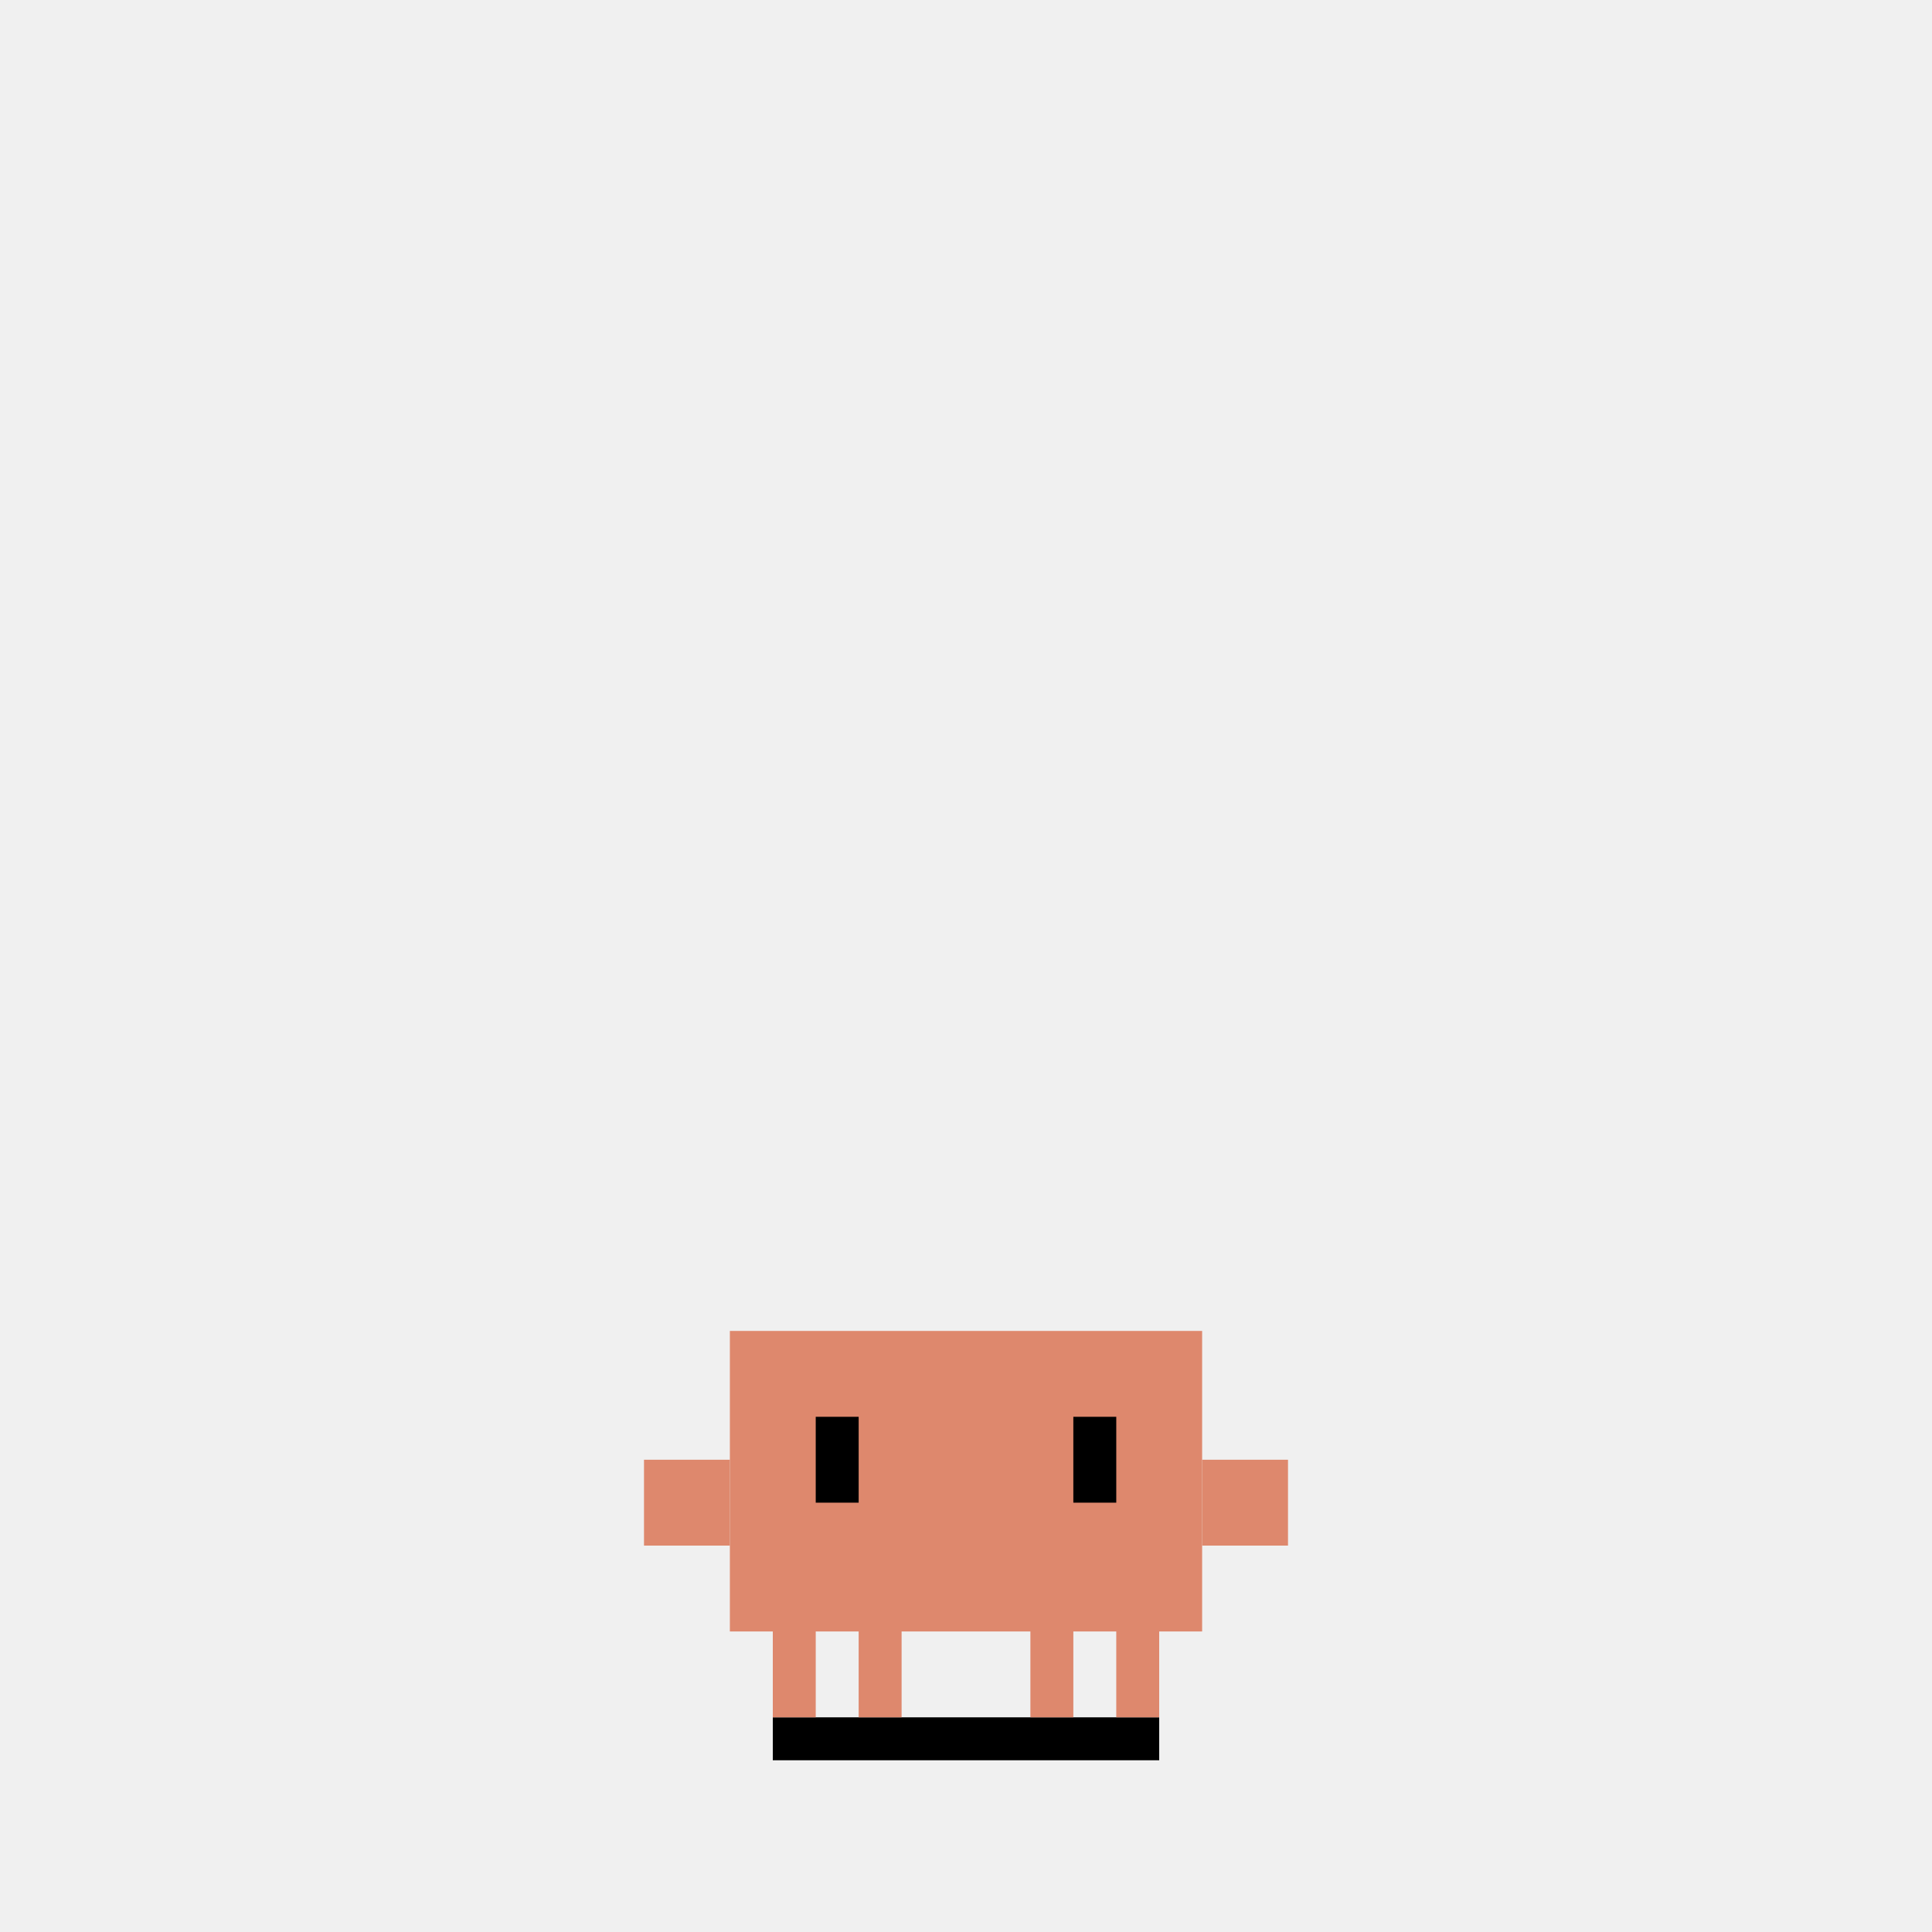
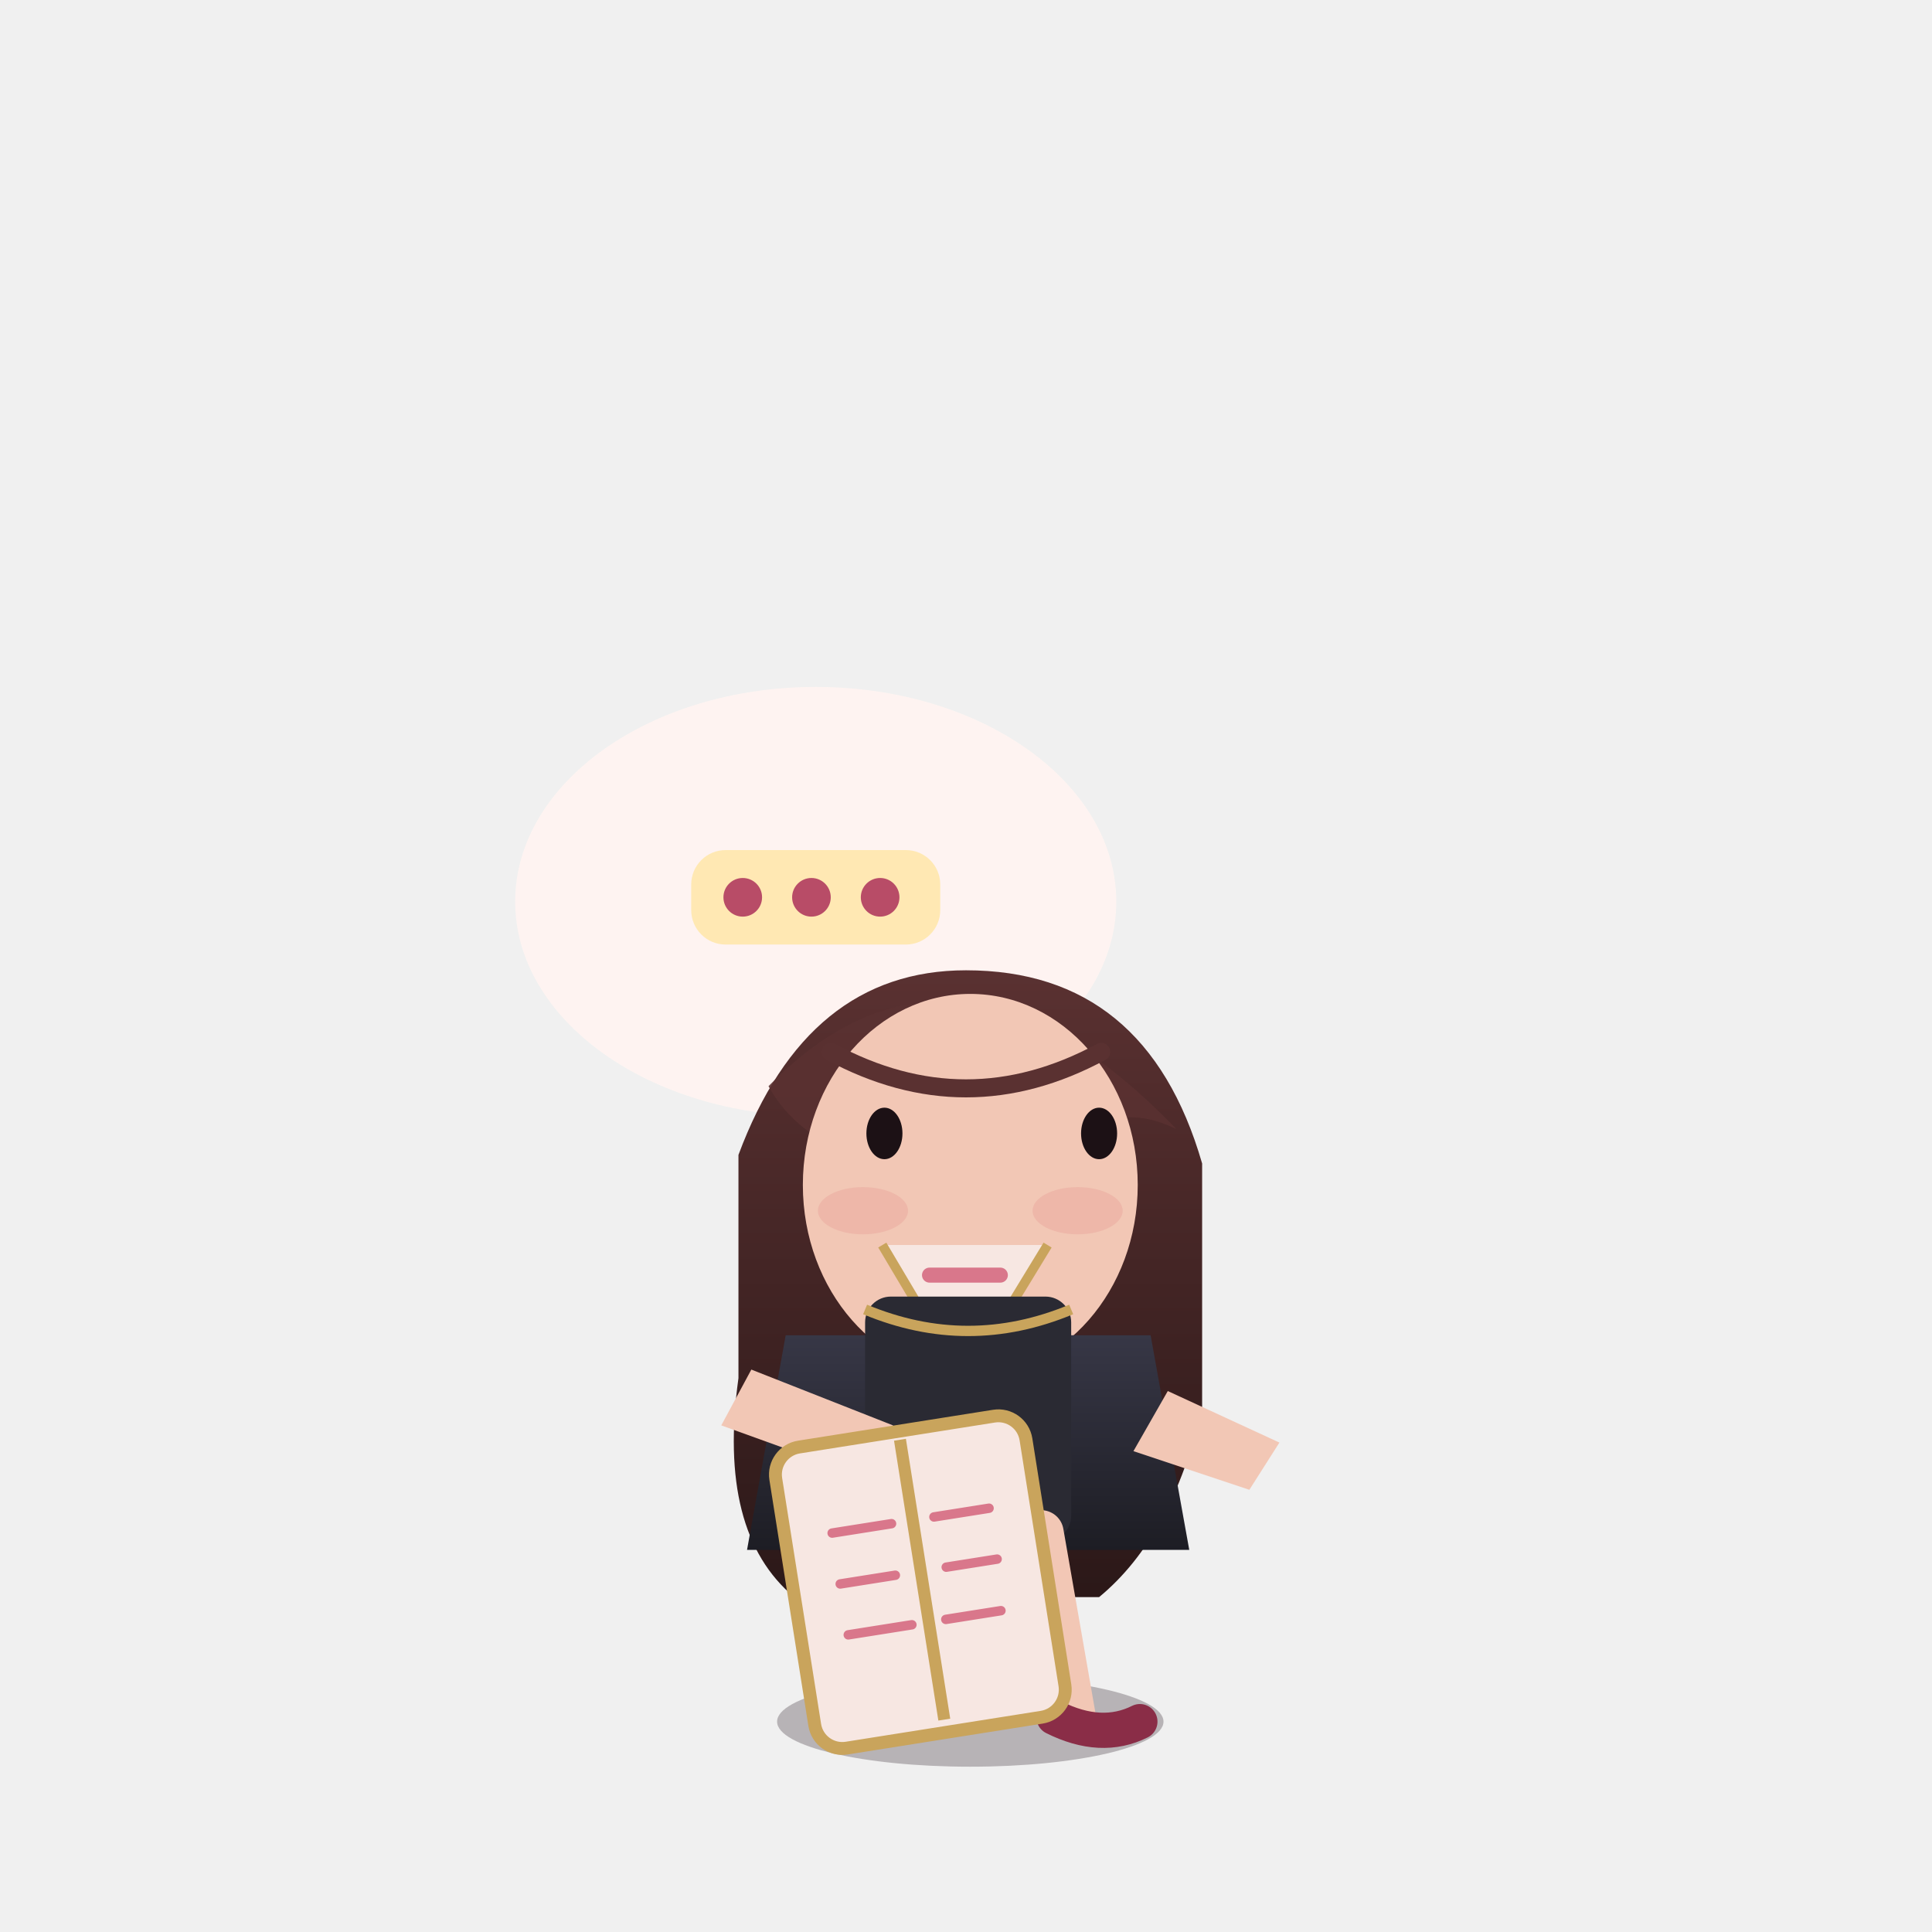
<svg xmlns="http://www.w3.org/2000/svg" viewBox="-15 -25 45 45" width="500" height="500">
  <defs>
+     <linearGradient id="hair-grad" x1="0" y1="0" x2="0" y2="1">
+       <stop offset="0%" stop-color="#5A3131" />
+       <stop offset="100%" stop-color="#2B1818" />
+     </linearGradient>
+     <linearGradient id="blazer-grad" x1="0" y1="0" x2="0" y2="1">
+       <stop offset="0%" stop-color="#373746" />
+       <stop offset="100%" stop-color="#1D1D24" />
+     </linearGradient>
    <style>
-       /* ═══ Independent animations (always running) ═══ */
- 
-       .breathe {
-         transform-origin: 7.5px 13px;
-         animation: breathe 3.2s infinite ease-in-out;
+       .body-float { transform-origin: 7.5px 10px; animation: bodyFloat 3.8s infinite ease-in-out; }
+       .hair-sway { transform-origin: 7.5px 4.5px; animation: hairSway 4.8s infinite ease-in-out; }
+       .sparkle-pulse { animation: sparklePulse 1.8s infinite ease-in-out; }
+       .alert-pop { animation: alertPop 0.9s infinite ease-in-out; }
+       .sleep-breathe { transform-origin: 7.5px 10px; animation: sleepBreathe 4.6s infinite ease-in-out; }
+       .mini-hover { animation: miniHover 2.6s infinite ease-in-out; }
+       @keyframes bodyFloat {
+         0%,100% { transform: translate(0,0); }
+         50% { transform: translate(0,0.65px); }
      }
- 
-       .blink {
-         transform-origin: 7.5px 9px;
-         animation: blink 4s infinite linear;
+       @keyframes hairSway {
+         0%,100% { transform: rotate(0deg); }
+         50% { transform: rotate(-1.6deg); }
      }
- 
-       .leg-a {
-         animation: sneak-a 0.5s infinite linear;
-         transform-origin: top center;
-         transform-box: fill-box;
+       @keyframes sparklePulse {
+         0%,100% { opacity: 0.65; transform: scale(1); }
+         50% { opacity: 1; transform: scale(1.08); }
      }
-       .leg-b {
-         animation: sneak-b 0.5s infinite linear;
-         transform-origin: top center;
-         transform-box: fill-box;
+       @keyframes alertPop {
+         0%,100% { transform: translateY(0); }
+         50% { transform: translateY(-0.7px); }
      }
- 
-       .glass-wobble {
-         transform-origin: 14px 10px;
-         animation: glass-wobble 3s infinite ease-in-out;
+       @keyframes sleepBreathe {
+         0%,100% { transform: translate(0,0) scale(1,1); }
+         50% { transform: translate(0,0.8px) scale(1.02,0.98); }
      }
- 
-       /* ═══ Main 14s timeline ═══ */
- 
-       .body-main {
-         transform-origin: 7.5px 15px;
-         animation: body-main 14s infinite ease-in-out;
-       }
- 
-       .shadow-main {
-         transform-origin: 7.5px 15.5px;
-         animation: shadow-main 14s infinite ease-in-out;
-       }
- 
-       .arm-l {
-         transform-origin: 1px 10px;
-         animation: arm-l 14s infinite ease-in-out;
-       }
- 
-       .arm-r {
-         transform-origin: 14px 10px;
-         animation: arm-r 14s infinite ease-in-out;
-       }
- 
-       .glass-vis {
-         animation: glass-vis 14s infinite linear;
-       }
- 
-       .eye-squint {
-         transform-origin: 4.5px 9px;
-         animation: eye-squint 14s infinite ease-in-out;
-       }
- 
-       .legs-idle {
-         animation: legs-idle 14s infinite linear;
-       }
- 
-       .legs-sneak {
-         animation: legs-sneak 14s infinite linear;
-       }
- 
-       /* ═══ Independent keyframes ═══ */
- 
-       @keyframes breathe {
-         0%, 100% { transform: scale(1, 1) translate(0, 0); }
-         50% { transform: scale(1.02, 0.98) translate(0, 0.5px); }
-       }
- 
-       @keyframes blink {
-         0%, 10%, 100% { transform: scaleY(1); }
-         5% { transform: scaleY(0.1); }
-       }
- 
-       @keyframes sneak-a {
-         0%, 100% { transform: rotate(0deg) scaleY(1); }
-         50% { transform: rotate(-25deg) scaleY(0.7); }
-       }
-       @keyframes sneak-b {
-         0%, 100% { transform: rotate(-25deg) scaleY(0.7); }
-         50% { transform: rotate(0deg) scaleY(1); }
-       }
- 
-       @keyframes glass-wobble {
-         0%, 100% { transform: rotate(0deg) scale(1); }
-         50% { transform: rotate(-3deg) scale(1.05); }
-       }
- 
-       /* ═══ Main timeline keyframes (14s) ═══ */
- 
-       /* Body: idle → hunch + patrol → idle (both idle phases trimmed) */
-       @keyframes body-main {
-         0%, 3%    { transform: translate(0, 0) rotate(0deg); }
-         15%       { transform: translate(0, 1px) rotate(2deg); }
-         22%       { transform: translate(-2px, 1px) rotate(2deg); }
-         35%       { transform: translate(3px, 1px) rotate(2deg); }
-         48%       { transform: translate(-2px, 1px) rotate(2deg); }
-         61%       { transform: translate(2px, 1px) rotate(2deg); }
-         78%       { transform: translate(0, 1px) rotate(2deg); }
-         90%       { transform: translate(0, 0) rotate(0deg); }
-         96%, 100% { transform: translate(0, 0) rotate(0deg); }
-       }
- 
-       /* Shadow: follows body X, shrinks during detective */
-       @keyframes shadow-main {
-         0%, 3%    { transform: scaleX(1) translate(0, 0); opacity: 0.5; }
-         15%       { transform: scale(0.9) translate(0, 0); opacity: 0.4; }
-         22%       { transform: scale(0.9) translate(-2px, 0); opacity: 0.4; }
-         35%       { transform: scale(0.9) translate(3px, 0); opacity: 0.4; }
-         48%       { transform: scale(0.9) translate(-2px, 0); opacity: 0.4; }
-         61%       { transform: scale(0.9) translate(2px, 0); opacity: 0.4; }
-         78%       { transform: scale(0.9) translate(0, 0); opacity: 0.4; }
-         90%       { transform: scaleX(1) translate(0, 0); opacity: 0.5; }
-         96%, 100% { transform: scaleX(1) translate(0, 0); opacity: 0.5; }
-       }
- 
-       /* Left arm: normal → tucked behind → normal */
-       @keyframes arm-l {
-         0%, 5%    { transform: translate(0, 0) rotate(0deg); }
-         15%, 78%  { transform: translate(1px, -1px) rotate(15deg); }
-         90%, 100% { transform: translate(0, 0) rotate(0deg); }
-       }
- 
-       /* Right arm: lifts briefly when glass appears/disappears */
-       @keyframes arm-r {
-         0%, 4%    { transform: translate(0, 0); }
-         7%, 10%   { transform: translate(0, -2px); }
-         13%, 80%  { transform: translate(0, 0); }
-         83%, 86%  { transform: translate(0, -2px); }
-         90%, 100% { transform: translate(0, 0); }
-       }
- 
-       /* Magnifying glass: appears while arm is up, vanishes while arm is up */
-       @keyframes glass-vis {
-         0%, 8.9%  { opacity: 0; }
-         9%        { opacity: 1; }
-         83.9%     { opacity: 1; }
-         84%       { opacity: 0; }
-         100%      { opacity: 0; }
-       }
- 
-       /* Left eye: normal → squint → normal */
-       @keyframes eye-squint {
-         0%, 10%   { transform: scaleY(1); }
-         15%, 78%  { transform: scaleY(0.5); }
-         86%, 100% { transform: scaleY(1); }
-       }
- 
-       /* Idle legs: visible in idle, hidden in detective */
-       @keyframes legs-idle {
-         0%, 13.9% { opacity: 1; }
-         14%       { opacity: 0; }
-         85.9%     { opacity: 0; }
-         86%       { opacity: 1; }
-         100%      { opacity: 1; }
-       }
- 
-       /* Sneak legs: hidden in idle, visible in detective */
-       @keyframes legs-sneak {
-         0%, 13.9% { opacity: 0; }
-         14%       { opacity: 1; }
-         85.9%     { opacity: 1; }
-         86%       { opacity: 0; }
-         100%      { opacity: 0; }
+       @keyframes miniHover {
+         0%,100% { transform: translateY(0); }
+         50% { transform: translateY(-0.8px); }
      }
    </style>
  </defs>
-   <g class="shadow-main">
-     <rect x="3" y="15" width="9" height="1" fill="#000000" />
+   <g transform="translate(-4 -9)">
+     <ellipse cx="8" cy="5" rx="7" ry="5" fill="#FFF4F1" opacity="0.96" />
+     <path d="M12 8 L14 11 L10 9 Z" fill="#FFF4F1" opacity="0.96" />
+     <rect x="5.1" y="3.8" width="5.8" height="2.2" rx="0.8" fill="#FFE8B0" opacity="0.95" />
+     <circle cx="6.3" cy="4.9" r="0.45" fill="#B84C67" />
+     <circle cx="7.9" cy="4.9" r="0.45" fill="#B84C67" />
+     <circle cx="9.5" cy="4.9" r="0.45" fill="#B84C67" />
  </g>
-   <g class="legs-idle" fill="#DE886D">
-     <rect x="3" y="12" width="1" height="3" />
-     <rect x="5" y="12" width="1" height="3" />
-     <rect x="9" y="12" width="1" height="3" />
-     <rect x="11" y="12" width="1" height="3" />
+   <g transform="translate(0 0) scale(1 1)">
+     <ellipse cx="7.6" cy="15.1" rx="4.5" ry="1.05" fill="#24171F" opacity="0.28" />
  </g>
-   <g class="body-main">
-     <g class="legs-sneak" fill="#DE886D" opacity="0">
-       <rect class="leg-a" x="3" y="13" width="1" height="2" />
-       <rect class="leg-b" x="5" y="13" width="1" height="2" />
-       <rect class="leg-a" x="9" y="13" width="1" height="2" />
-       <rect class="leg-b" x="11" y="13" width="1" height="2" />
-     </g>
-     <g class="breathe">
-       <rect x="2" y="6" width="11" height="7" fill="#DE886D" />
-       <g class="arm-l">
-         <rect x="0" y="9" width="2" height="2" fill="#DE886D" />
+   <g>
+     <g transform="translate(0 0) rotate(0 7.5 9.5)" class="body-float">
+       <g class="hair-sway">
+         <path d="M2.2 1.9 Q3.8 -2.4 7.5 -2.4 Q11.7 -2.4 13 2.1 L13 7.8 Q12.3 10.8 10.6 12.2 L9.6 12.2 L10 5.5 Q7.8 7.2 5.1 7.4 L4.7 12.2 L3.5 12.2 Q1.7 10.7 2.2 7.1 Z" fill="url(#hair-grad)" />
+         <path d="M2.9 0.3 Q7.2 -4.1 12.4 1.3 Q11.4 0.8 10.5 1.2 Q7.6 -1.6 4.4 1.7 Q3.4 1.2 2.9 0.3 Z" fill="#5A3131" opacity="0.88" />
      </g>
-       <g class="blink" fill="#000000">
-         <g class="eye-squint">
-           <rect x="4" y="8" width="1" height="2" />
-         </g>
-         <rect x="10" y="8" width="1" height="2" />
+       <ellipse cx="7.6" cy="2.6" rx="3.9" ry="4.45" fill="#F2C7B5" />
+       <ellipse cx="5.1" cy="3.2" rx="1.05" ry="0.55" fill="#E8A59B" opacity="0.45" />
+       <ellipse cx="10.1" cy="3.2" rx="1.05" ry="0.55" fill="#E8A59B" opacity="0.45" />
+       <g fill="#1C1115">
+         <ellipse cx="5.6" cy="1.4" rx="0.42" ry="0.6" />
+         <ellipse cx="10.6" cy="1.4" rx="0.42" ry="0.6" />
      </g>
-       <g class="arm-r">
-         <rect x="13" y="9" width="2" height="2" fill="#DE886D" />
-         <g class="glass-vis" opacity="0">
-           <g class="glass-wobble">
-             <g transform="translate(13.5, 9.5)">
-               <polygon points="0.5,1.5 1.5,0.5 -1,-2 -2,-1" fill="#795548" />
-               <rect x="-6" y="-5" width="6" height="6" fill="#546E7A" rx="2" />
-               <rect x="-4" y="-3.5" width="2" height="3" fill="#000000" />
-               <rect x="-5.5" y="-4.5" width="5" height="5" fill="#E0F7FA" rx="1.5" opacity="0.6" />
-               <rect x="-4.5" y="-3.5" width="1.5" height="1.5" fill="#FFFFFF" opacity="0.8" />
-             </g>
-           </g>
-         </g>
+       <path d="M6.55 4.6 q1 0.45 1.95 0" stroke="#B84C67" stroke-width="0.4" fill="none" stroke-linecap="round" />
+       <path d="M4.35 -0.5 Q7.5 1.2 10.65 -0.5" stroke="#5A3131" stroke-width="0.42" fill="none" stroke-linecap="round" />
+       <path d="M3.3 6.1 L11.8 6.1 L12.7 11.1 L2.4 11.1 Z" fill="url(#blazer-grad)" />
+       <path d="M5.55 4 L7.45 7.2 L9.4 4" fill="#F7E7E2" />
+       <path d="M5.55 4 L7.45 7.2 L9.4 4" stroke="#C9A45C" stroke-width="0.22" fill="#F7E7E2" />
+       <path d="M6.65 4.7 H8.3" stroke="#D9778B" stroke-width="0.35" stroke-linecap="round" />
+       <rect x="5.15" y="5.2" width="4.8" height="5.7" rx="0.6" fill="#2A2A33" />
+       <path d="M5.15 5.5 Q7.55 6.5 9.95 5.5" stroke="#C9A45C" stroke-width="0.24" fill="none" />
+       <path d="M1.8 8.2 L5.4 9.5 L5.8 8.2 L2.5 6.9 Z" fill="#F2C7B5" />
+       <path d="M11.4 8.8 L14.1 9.7 L14.8 8.6 L12.2 7.4 Z" fill="#F2C7B5" />
+       <path d="M5.8 10.7 L5.15 14.8" stroke="#F2C7B5" stroke-width="1.05" stroke-linecap="round" />
+       <path d="M9.25 10.7 L10 15" stroke="#F2C7B5" stroke-width="1.05" stroke-linecap="round" />
+       <path d="M4.85 14.8 Q5.8 15.35 6.6 14.95" stroke="#8A2D47" stroke-width="0.82" stroke-linecap="round" />
+       <path d="M9.55 15 Q10.65 15.55 11.55 15.1" stroke="#8A2D47" stroke-width="0.82" stroke-linecap="round" />
+       <g transform="translate(3.4 8.3) rotate(-9 3 3)">
+         <rect x="0" y="0" width="5.9" height="7.1" rx="0.65" fill="#F7E7E2" stroke="#C9A45C" stroke-width="0.3" />
+         <path d="M3 0.2 V6.8" stroke="#C9A45C" stroke-width="0.28" />
+         <path d="M1.1 2.1 H2.5 M3.5 2.1 H4.8 M1.1 3.3 H2.4 M3.6 3.3 H4.8 M1.1 4.5 H2.6 M3.4 4.5 H4.7" stroke="#D9778B" stroke-width="0.22" stroke-linecap="round" />
      </g>
    </g>
  </g>
</svg>
